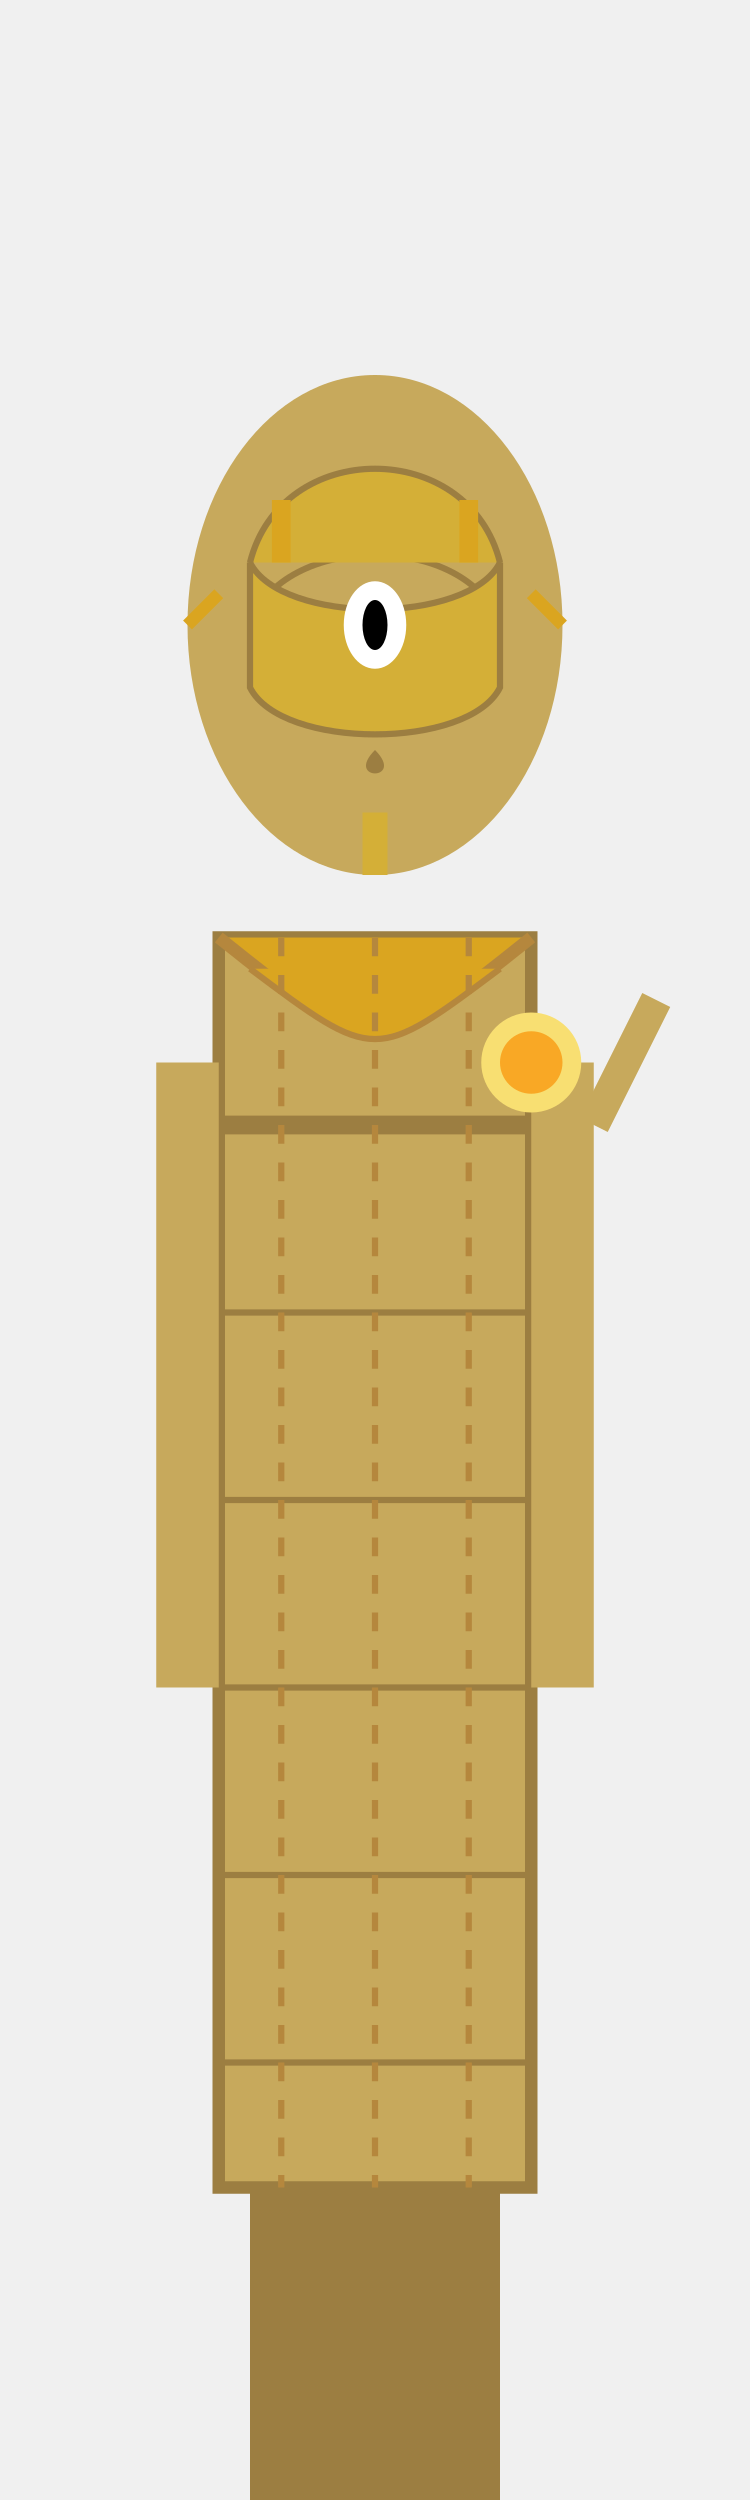
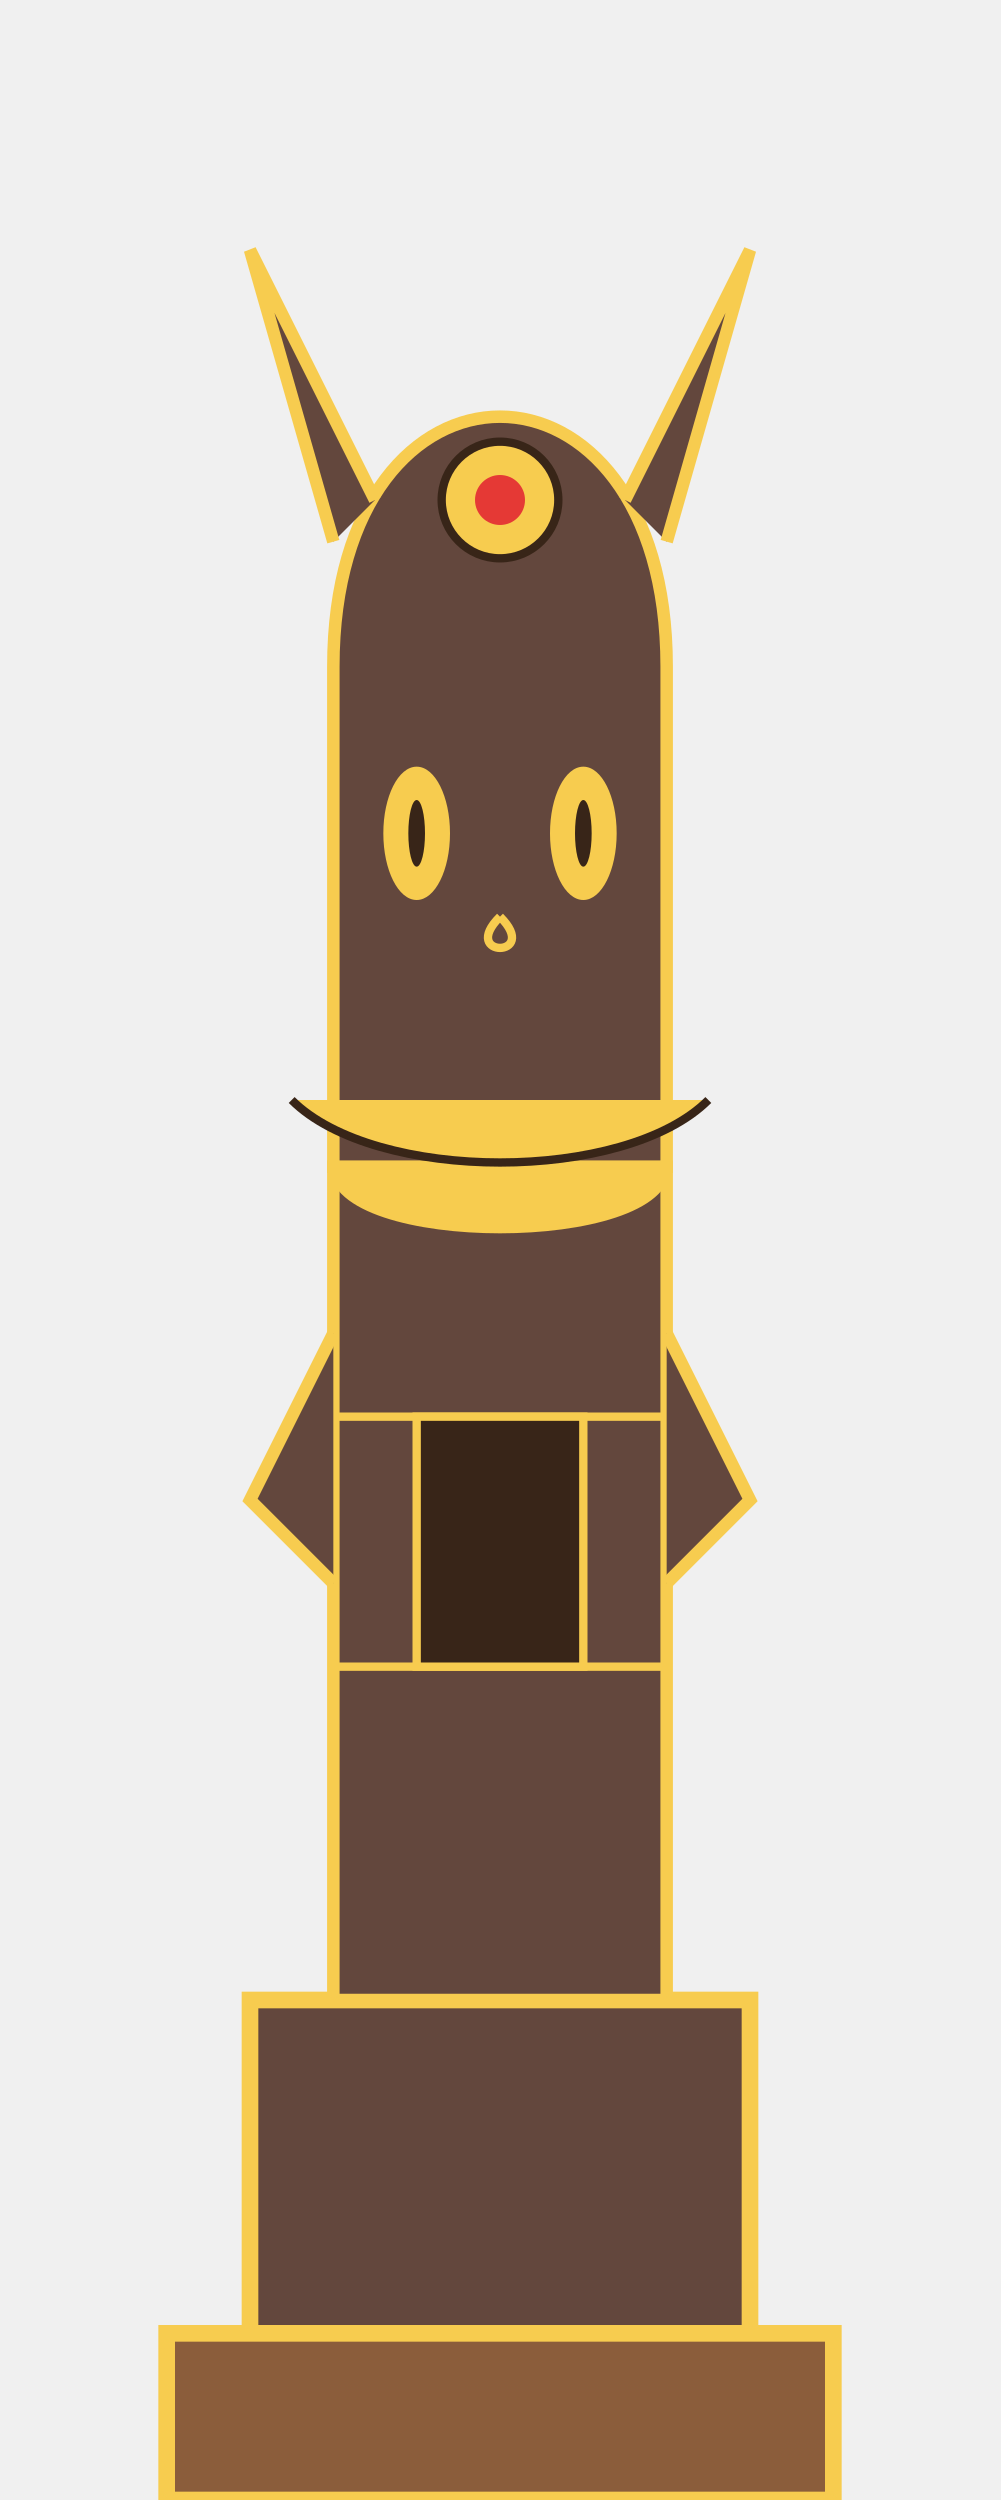
- <svg xmlns="http://www.w3.org/2000/svg" width="120" height="400" viewBox="0 0 120 400">
-   <rect x="40" y="350" width="40" height="50" fill="#9c7e41" />
-   <rect x="35" y="150" width="50" height="200" fill="#c7a95c" />
-   <path d="M35,150 L85,150 L85,350 L35,350 Z" fill="#c7a95c" stroke="#9c7e41" stroke-width="2" />
-   <path d="M35,180 L85,180" stroke="#9c7e41" stroke-width="3" />
-   <path d="M35,210 L85,210" stroke="#9c7e41" stroke-width="1" />
-   <path d="M35,240 L85,240" stroke="#9c7e41" stroke-width="1" />
-   <path d="M35,270 L85,270" stroke="#9c7e41" stroke-width="1" />
-   <path d="M35,300 L85,300" stroke="#9c7e41" stroke-width="1" />
-   <path d="M35,330 L85,330" stroke="#9c7e41" stroke-width="1" />
-   <path d="M35,150 C 60,170 60,170 85,150" fill="#daa520" stroke="#b5873d" stroke-width="2" />
-   <path d="M40,155 C 60,170 60,170 80,155" fill="#daa520" stroke="#b5873d" stroke-width="1" />
-   <rect x="25" y="170" width="10" height="100" fill="#c7a95c" />
-   <rect x="85" y="170" width="10" height="100" fill="#c7a95c" />
-   <ellipse cx="60" cy="100" rx="30" ry="40" fill="#c7a95c" />
-   <path d="M40,100 C 45,85 75,85 80,100" fill="#c7a95c" stroke="#9c7e41" stroke-width="1" />
-   <path d="M40,90 C 45,70 75,70 80,90" fill="#d4af37" stroke="#9c7e41" stroke-width="1" />
-   <path d="M40,90 L40,110 C 45,120 75,120 80,110 L80,90 C 75,100 45,100 40,90 Z" fill="#d4af37" stroke="#9c7e41" stroke-width="1" />
-   <ellipse cx="60" cy="100" rx="5" ry="7" fill="white" />
-   <ellipse cx="60" cy="100" rx="2" ry="4" fill="black" />
-   <path d="M60,107 L60,120 C 55,125 65,125 60,120 Z" fill="#9c7e41" />
-   <circle cx="85" cy="170" r="8" fill="#f8df72" />
-   <circle cx="85" cy="170" r="5" fill="#f9a825" />
-   <path d="M45,150 L45,350" stroke="#b5873d" stroke-width="1" stroke-dasharray="3,3" />
-   <path d="M60,150 L60,350" stroke="#b5873d" stroke-width="1" stroke-dasharray="3,3" />
-   <path d="M75,150 L75,350" stroke="#b5873d" stroke-width="1" stroke-dasharray="3,3" />
-   <path d="M45,80 L45,90" stroke="#daa520" stroke-width="3" />
-   <path d="M75,80 L75,90" stroke="#daa520" stroke-width="3" />
-   <path d="M30,100 L35,95" stroke="#daa520" stroke-width="2" />
-   <path d="M90,100 L85,95" stroke="#daa520" stroke-width="2" />
-   <path d="M60,130 L60,140" stroke="#d4af37" stroke-width="4" />
-   <path d="M95,180 L105,160" stroke="#c7a95c" stroke-width="5" />
+ <svg xmlns="http://www.w3.org/2000/svg" width="120" height="300" viewBox="0 0 120 300">
+   <rect x="30" y="240" width="60" height="40" fill="#63473D" stroke="#f7cc4f" stroke-width="2" />
+   <rect x="20" y="280" width="80" height="20" fill="#8b5d3b" stroke="#f7cc4f" stroke-width="2" />
+   <rect x="40" y="140" width="40" height="100" fill="#63473D" stroke="#f7cc4f" stroke-width="1.5" />
+   <path d="M40,170 L80,170 M40,200 L80,200" stroke="#f7cc4f" stroke-width="1" fill="none" />
+   <rect x="50" y="170" width="20" height="30" fill="#382518" stroke="#f7cc4f" stroke-width="1" />
+   <path d="M40,160             L30,180 L40,190" fill="#63473D" stroke="#f7cc4f" stroke-width="1.5" />
+   <path d="M80,160             L90,180 L80,190" fill="#63473D" stroke="#f7cc4f" stroke-width="1.5" />
+   <path d="M40,140             C40,150 80,150 80,140" fill="#f7cc4f" stroke="#f7cc4f" stroke-width="1" />
+   <path d="M40,80             C40,40 80,40 80,80            L80,140 L40,140 Z" fill="#63473D" stroke="#f7cc4f" stroke-width="1.5" />
+   <path d="M45,60             L30,30 L40,65" fill="#63473D" stroke="#f7cc4f" stroke-width="1.5" />
+   <path d="M75,60             L90,30 L80,65" fill="#63473D" stroke="#f7cc4f" stroke-width="1.5" />
+   <ellipse cx="50" cy="100" rx="4" ry="8" fill="#f7cc4f" />
+   <ellipse cx="70" cy="100" rx="4" ry="8" fill="#f7cc4f" />
+   <ellipse cx="50" cy="100" rx="1" ry="4" fill="#382518" />
+   <ellipse cx="70" cy="100" rx="1" ry="4" fill="#382518" />
+   <path d="M60,110             C55,115 65,115 60,110" fill="none" stroke="#f7cc4f" stroke-width="1" />
+   <path d="M35,132             C45,142 75,142 85,132" fill="#f7cc4f" stroke="#382518" stroke-width="1" />
+   <circle cx="60" cy="60" r="7" fill="#f7cc4f" stroke="#382518" stroke-width="1" />
+   <circle cx="60" cy="60" r="3" fill="#e53935" />
</svg>
